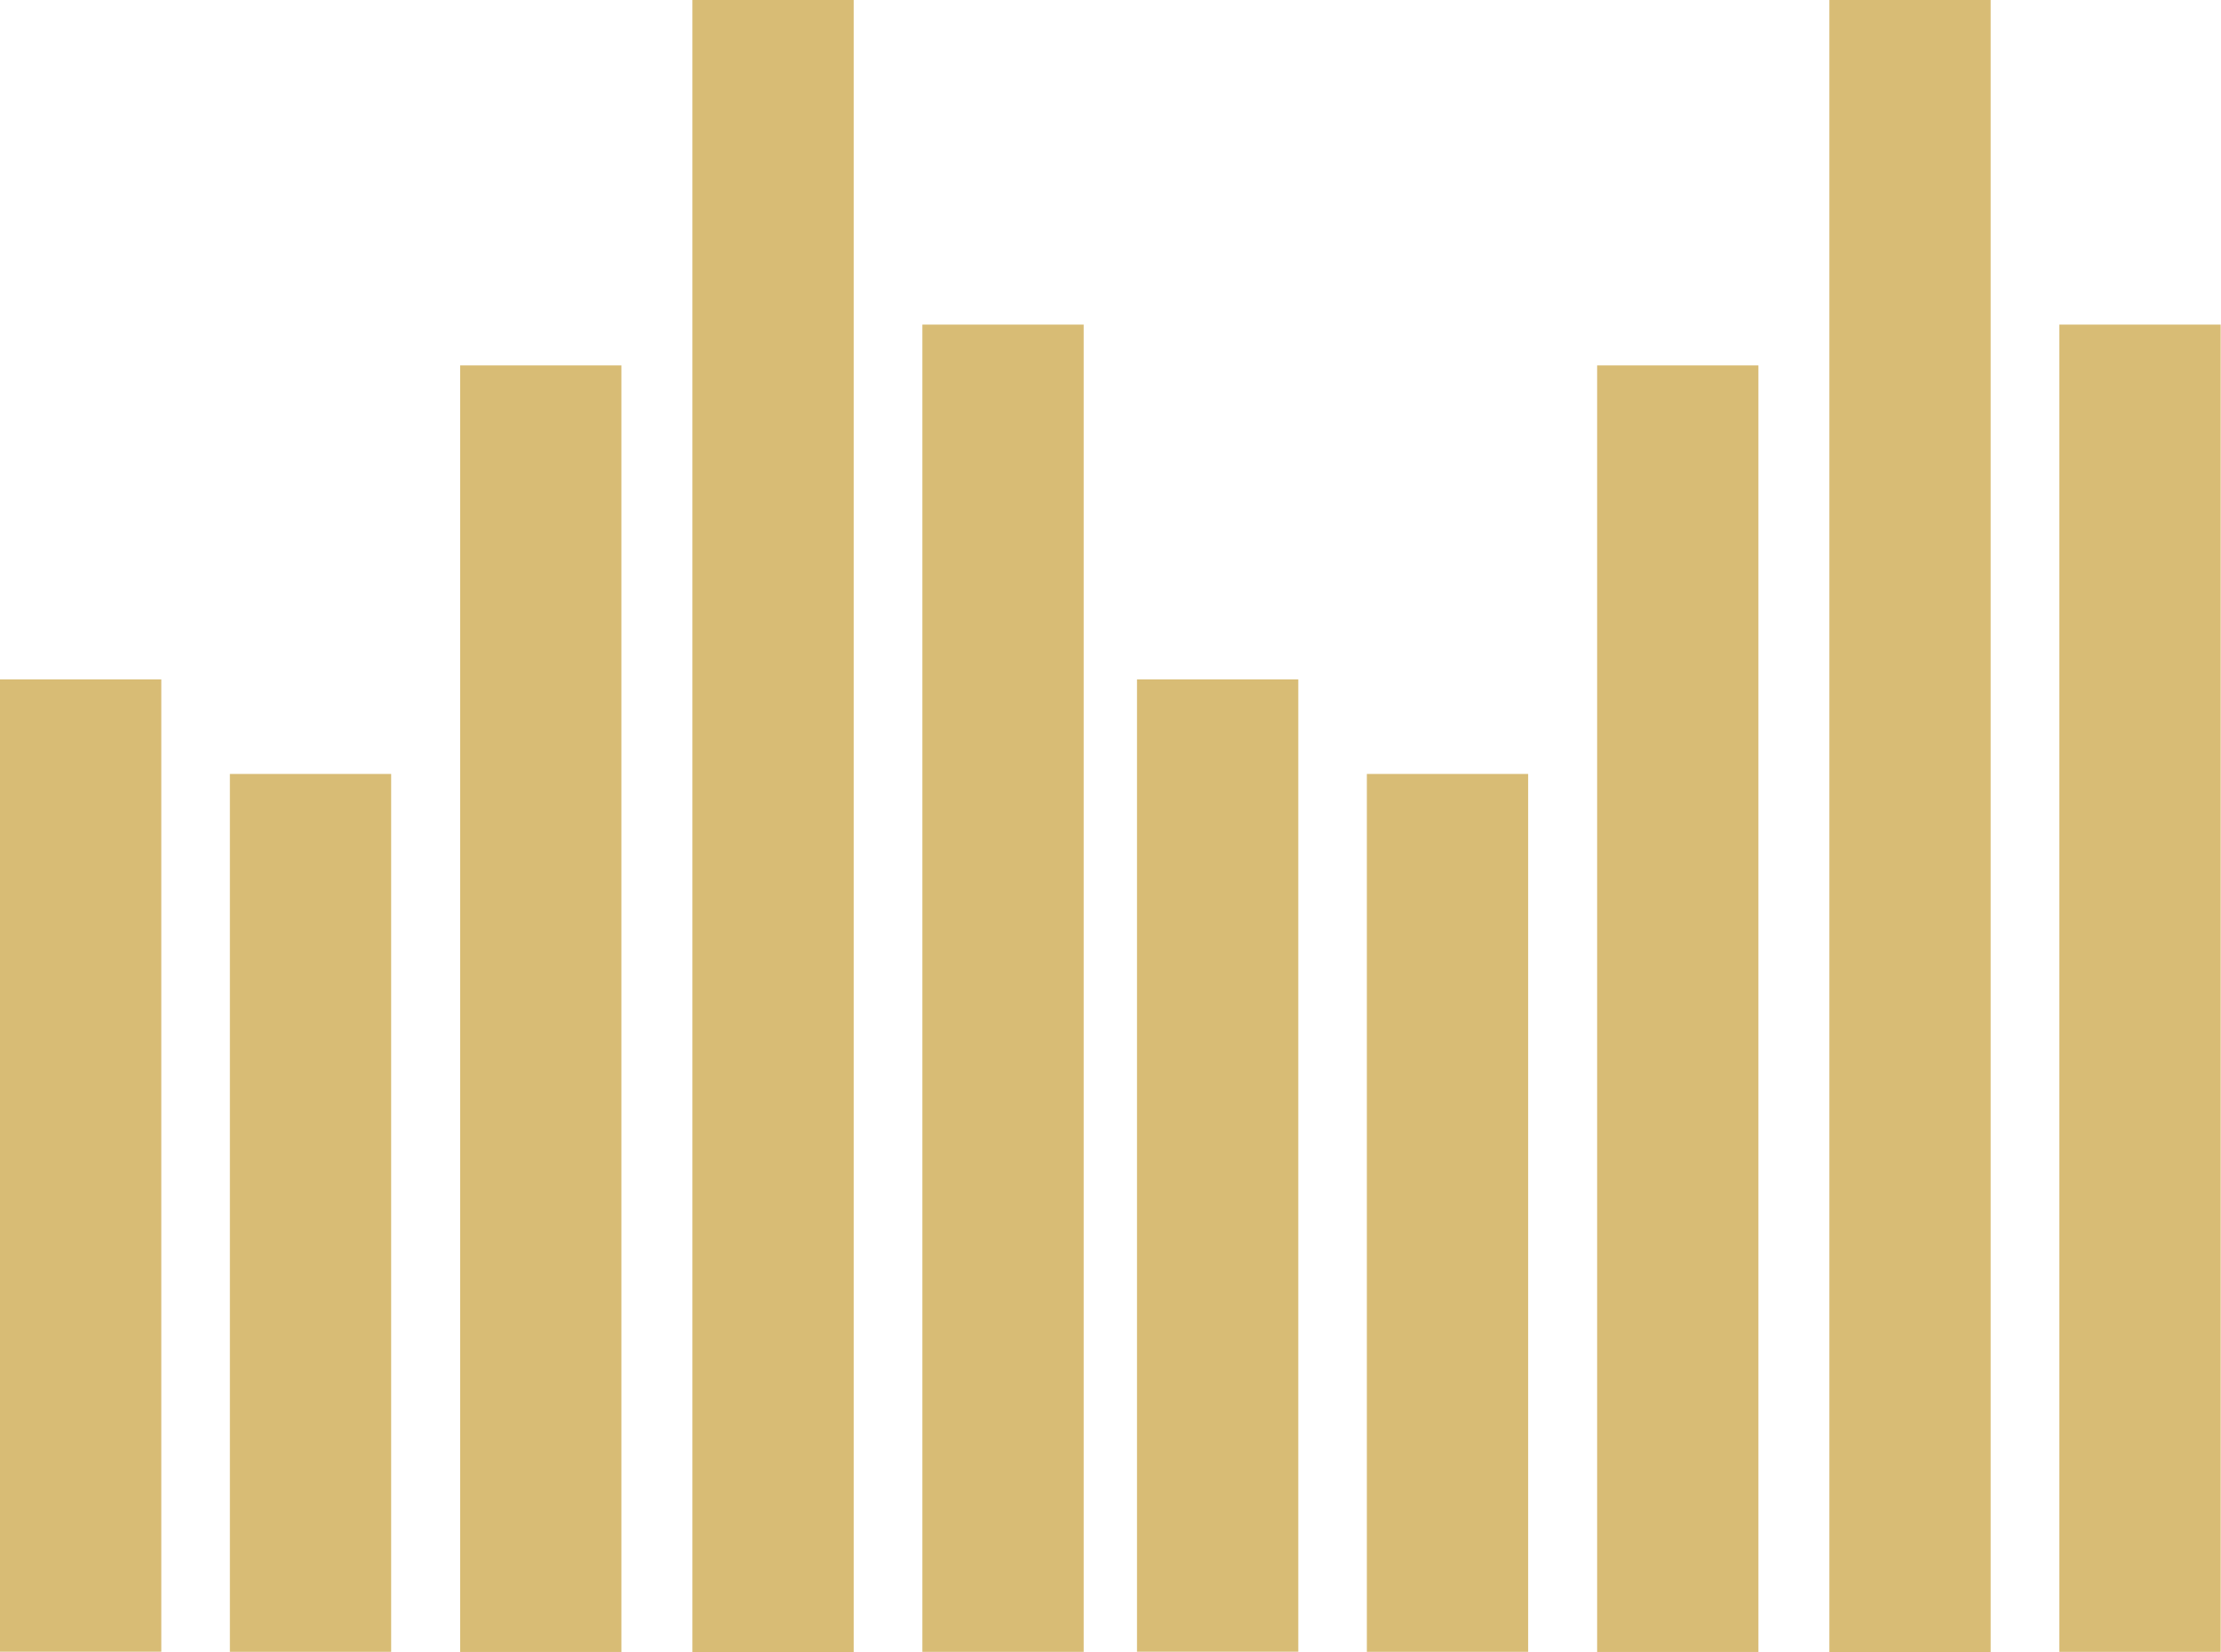
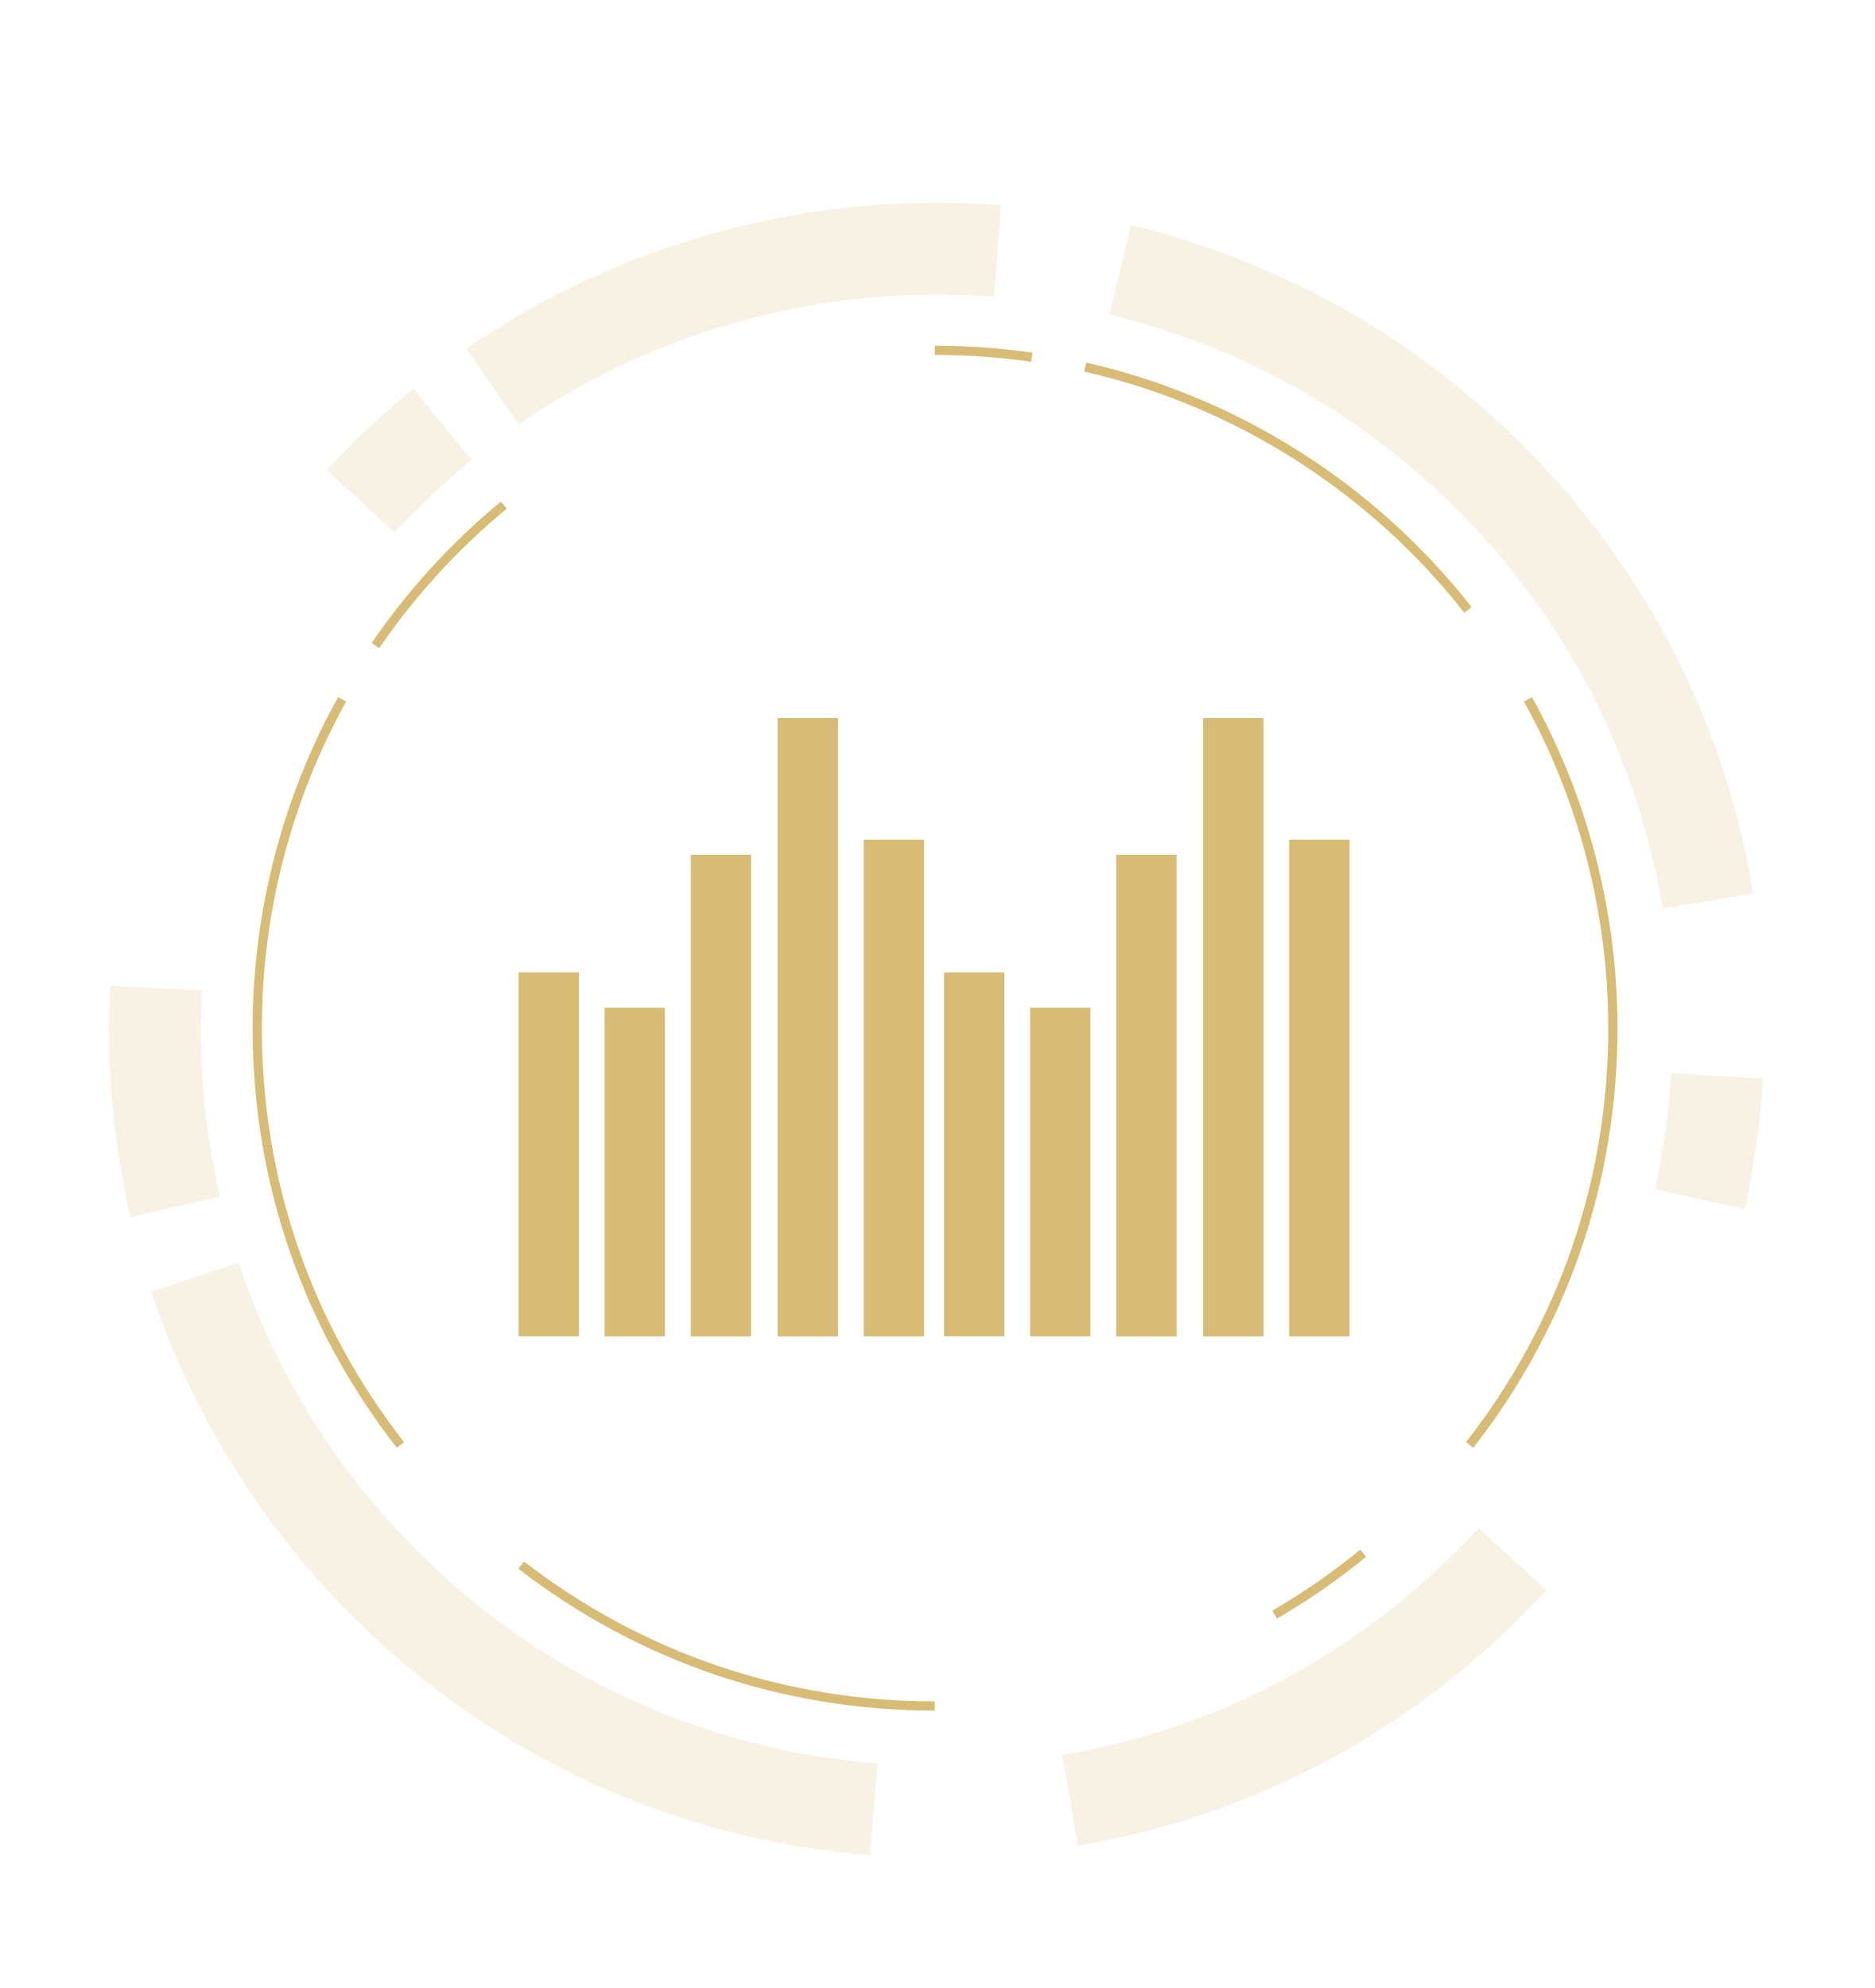
- <svg xmlns="http://www.w3.org/2000/svg" width="125" height="93" viewBox="0 0 125 93" fill="none">
-   <path d="M9.078 38.247L0 38.247L2.39262e-06 92.984L9.078 92.984L9.078 38.247Z" fill="#D8BC75" />
-   <path d="M22.015 43.57L12.938 43.57L12.938 92.99L22.015 92.99L22.015 43.57Z" fill="#D8BC75" />
-   <path d="M34.974 20.569L25.897 20.569L25.897 92.998L34.974 92.998L34.974 20.569Z" fill="#D8BC75" />
-   <path d="M48.046 -3.9679e-07L38.968 0L38.968 93L48.046 93L48.046 -3.9679e-07Z" fill="#D8BC75" />
-   <path d="M60.99 18.273L51.912 18.273L51.912 92.992L60.99 92.992L60.99 18.273Z" fill="#D8BC75" />
-   <path d="M73.069 38.247L63.991 38.247L63.991 92.984L73.069 92.984L73.069 38.247Z" fill="#D8BC75" />
-   <path d="M86.006 43.57L76.928 43.57L76.928 92.99L86.006 92.99L86.006 43.57Z" fill="#D8BC75" />
-   <path d="M98.965 20.569L89.888 20.569L89.888 92.998L98.965 92.998L98.965 20.569Z" fill="#D8BC75" />
-   <path d="M112.036 -3.9679e-07L102.959 0L102.959 93L112.036 93L112.036 -3.9679e-07Z" fill="#D8BC75" />
-   <path d="M124.981 18.273L115.903 18.273L115.903 92.992L124.981 92.992L124.981 18.273Z" fill="#D8BC75" />
+ <svg xmlns="http://www.w3.org/2000/svg" width="282" height="299" viewBox="0 0 282 299" fill="none">
+   <path opacity="0.2" d="M33.086 179.953L19.619 183.066C16.985 171.666 15.957 159.958 16.573 148.26L30.381 148.997C29.827 159.402 30.736 169.818 33.086 179.953Z" fill="#D8BC75" />
+   <path opacity="0.2" d="M130.872 279.016C102.989 276.779 77.34 265.569 56.688 246.599C41.117 232.297 29.386 214.202 22.762 194.258L35.879 189.903C41.767 207.623 52.198 223.708 66.038 236.42C84.394 253.28 107.196 263.246 131.972 265.237L130.872 279.016Z" fill="#D8BC75" />
+   <path opacity="0.2" d="M263.718 134.388L250.082 136.652C245.998 112.134 234.135 90.258 215.78 73.398C201.935 60.681 185.029 51.655 166.874 47.29L170.101 33.852C190.535 38.762 209.559 48.916 225.13 63.218C245.782 82.188 259.126 106.795 263.718 134.388Z" fill="#D8BC75" />
+   <path opacity="0.2" d="M232.564 239.173C213.779 259.623 189.421 272.917 162.117 277.612L159.77 263.989C184.033 259.813 205.69 247.999 222.39 229.818L232.568 239.168L232.564 239.173Z" fill="#D8BC75" />
+   <path opacity="0.2" d="M262.44 181.842L248.938 178.87C250.196 173.147 251.002 167.282 251.345 161.431L265.145 162.227C264.761 168.809 263.854 175.408 262.44 181.842Z" fill="#D8BC75" />
+   <path opacity="0.2" d="M149.5 44.639C124.172 42.666 98.784 49.487 78.022 63.833L70.16 52.463C93.526 36.315 122.087 28.646 150.571 30.862L149.5 44.639Z" fill="#D8BC75" />
+   <path opacity="0.2" d="M70.926 69.166C66.847 72.504 62.958 76.176 59.367 80.085L49.184 70.731C53.218 66.338 57.587 62.216 62.168 58.466L70.926 69.166Z" fill="#D8BC75" />
+   <path d="M57.04 97.486L55.899 96.705C61.352 88.747 67.89 81.591 75.34 75.445L76.218 76.509C68.864 82.573 62.416 89.625 57.04 97.486Z" fill="#D8BC75" />
+   <path d="M59.686 217.751C45.498 199.575 38 177.748 38 154.635C38 137.206 42.444 119.99 50.854 104.849L52.064 105.52C43.764 120.453 39.382 137.441 39.382 154.635C39.382 177.437 46.777 198.973 60.778 216.901L59.686 217.751Z" fill="#D8BC75" />
+   <path d="M221.595 217.751L220.503 216.901C234.498 198.973 241.899 177.437 241.899 154.635C241.899 137.441 237.511 120.46 229.218 105.52L230.427 104.849C238.838 119.99 243.281 137.206 243.281 154.635C243.281 177.755 235.783 199.582 221.595 217.751Z" fill="#D8BC75" />
+   <path d="M140.592 257.277C117.697 257.277 96.045 249.9 77.966 235.941L78.809 234.849C96.639 248.614 118.008 255.895 140.592 255.895V257.277Z" fill="#D8BC75" />
+   <path d="M192.058 243.443L191.367 242.247C195.997 239.557 200.448 236.467 204.602 233.072L205.479 234.144C201.271 237.587 196.751 240.719 192.058 243.443Z" fill="#D8BC75" />
+   <path d="M220.255 92.169C205.907 73.882 185.603 61.002 163.081 55.886L163.385 54.537C186.218 59.723 206.799 72.783 221.346 91.312L220.255 92.169Z" fill="#D8BC75" />
+   <path d="M155.099 54.413C150.33 53.728 145.451 53.383 140.6 53.383V52C145.52 52 150.461 52.353 155.299 53.044L155.099 54.413Z" fill="#D8BC75" />
+   <path d="M87.078 146.247L78 146.247L78 200.984L87.078 200.984L87.078 146.247Z" fill="#D8BC75" />
+   <path d="M100.015 151.57L90.938 151.57L90.938 200.99L100.015 200.99L100.015 151.57Z" fill="#D8BC75" />
+   <path d="M112.974 128.569L103.897 128.569L103.897 200.998L112.974 200.998L112.974 128.569Z" fill="#D8BC75" />
+   <path d="M126.046 108L116.968 108L116.968 201L126.046 201L126.046 108Z" fill="#D8BC75" />
+   <path d="M138.99 126.273L129.912 126.273L129.912 200.992L138.99 200.992L138.99 126.273Z" fill="#D8BC75" />
+   <path d="M151.069 146.247L141.991 146.247L141.991 200.984L151.069 200.984L151.069 146.247Z" fill="#D8BC75" />
+   <path d="M164.006 151.57L154.928 151.57L154.928 200.99L164.006 200.99L164.006 151.57Z" fill="#D8BC75" />
+   <path d="M176.965 128.569L167.888 128.569L167.888 200.998L176.965 200.998L176.965 128.569Z" fill="#D8BC75" />
+   <path d="M190.036 108L180.959 108L180.959 201L190.036 201L190.036 108Z" fill="#D8BC75" />
+   <path d="M202.981 126.273L193.903 126.273L193.903 200.992L202.981 200.992L202.981 126.273Z" fill="#D8BC75" />
</svg>
